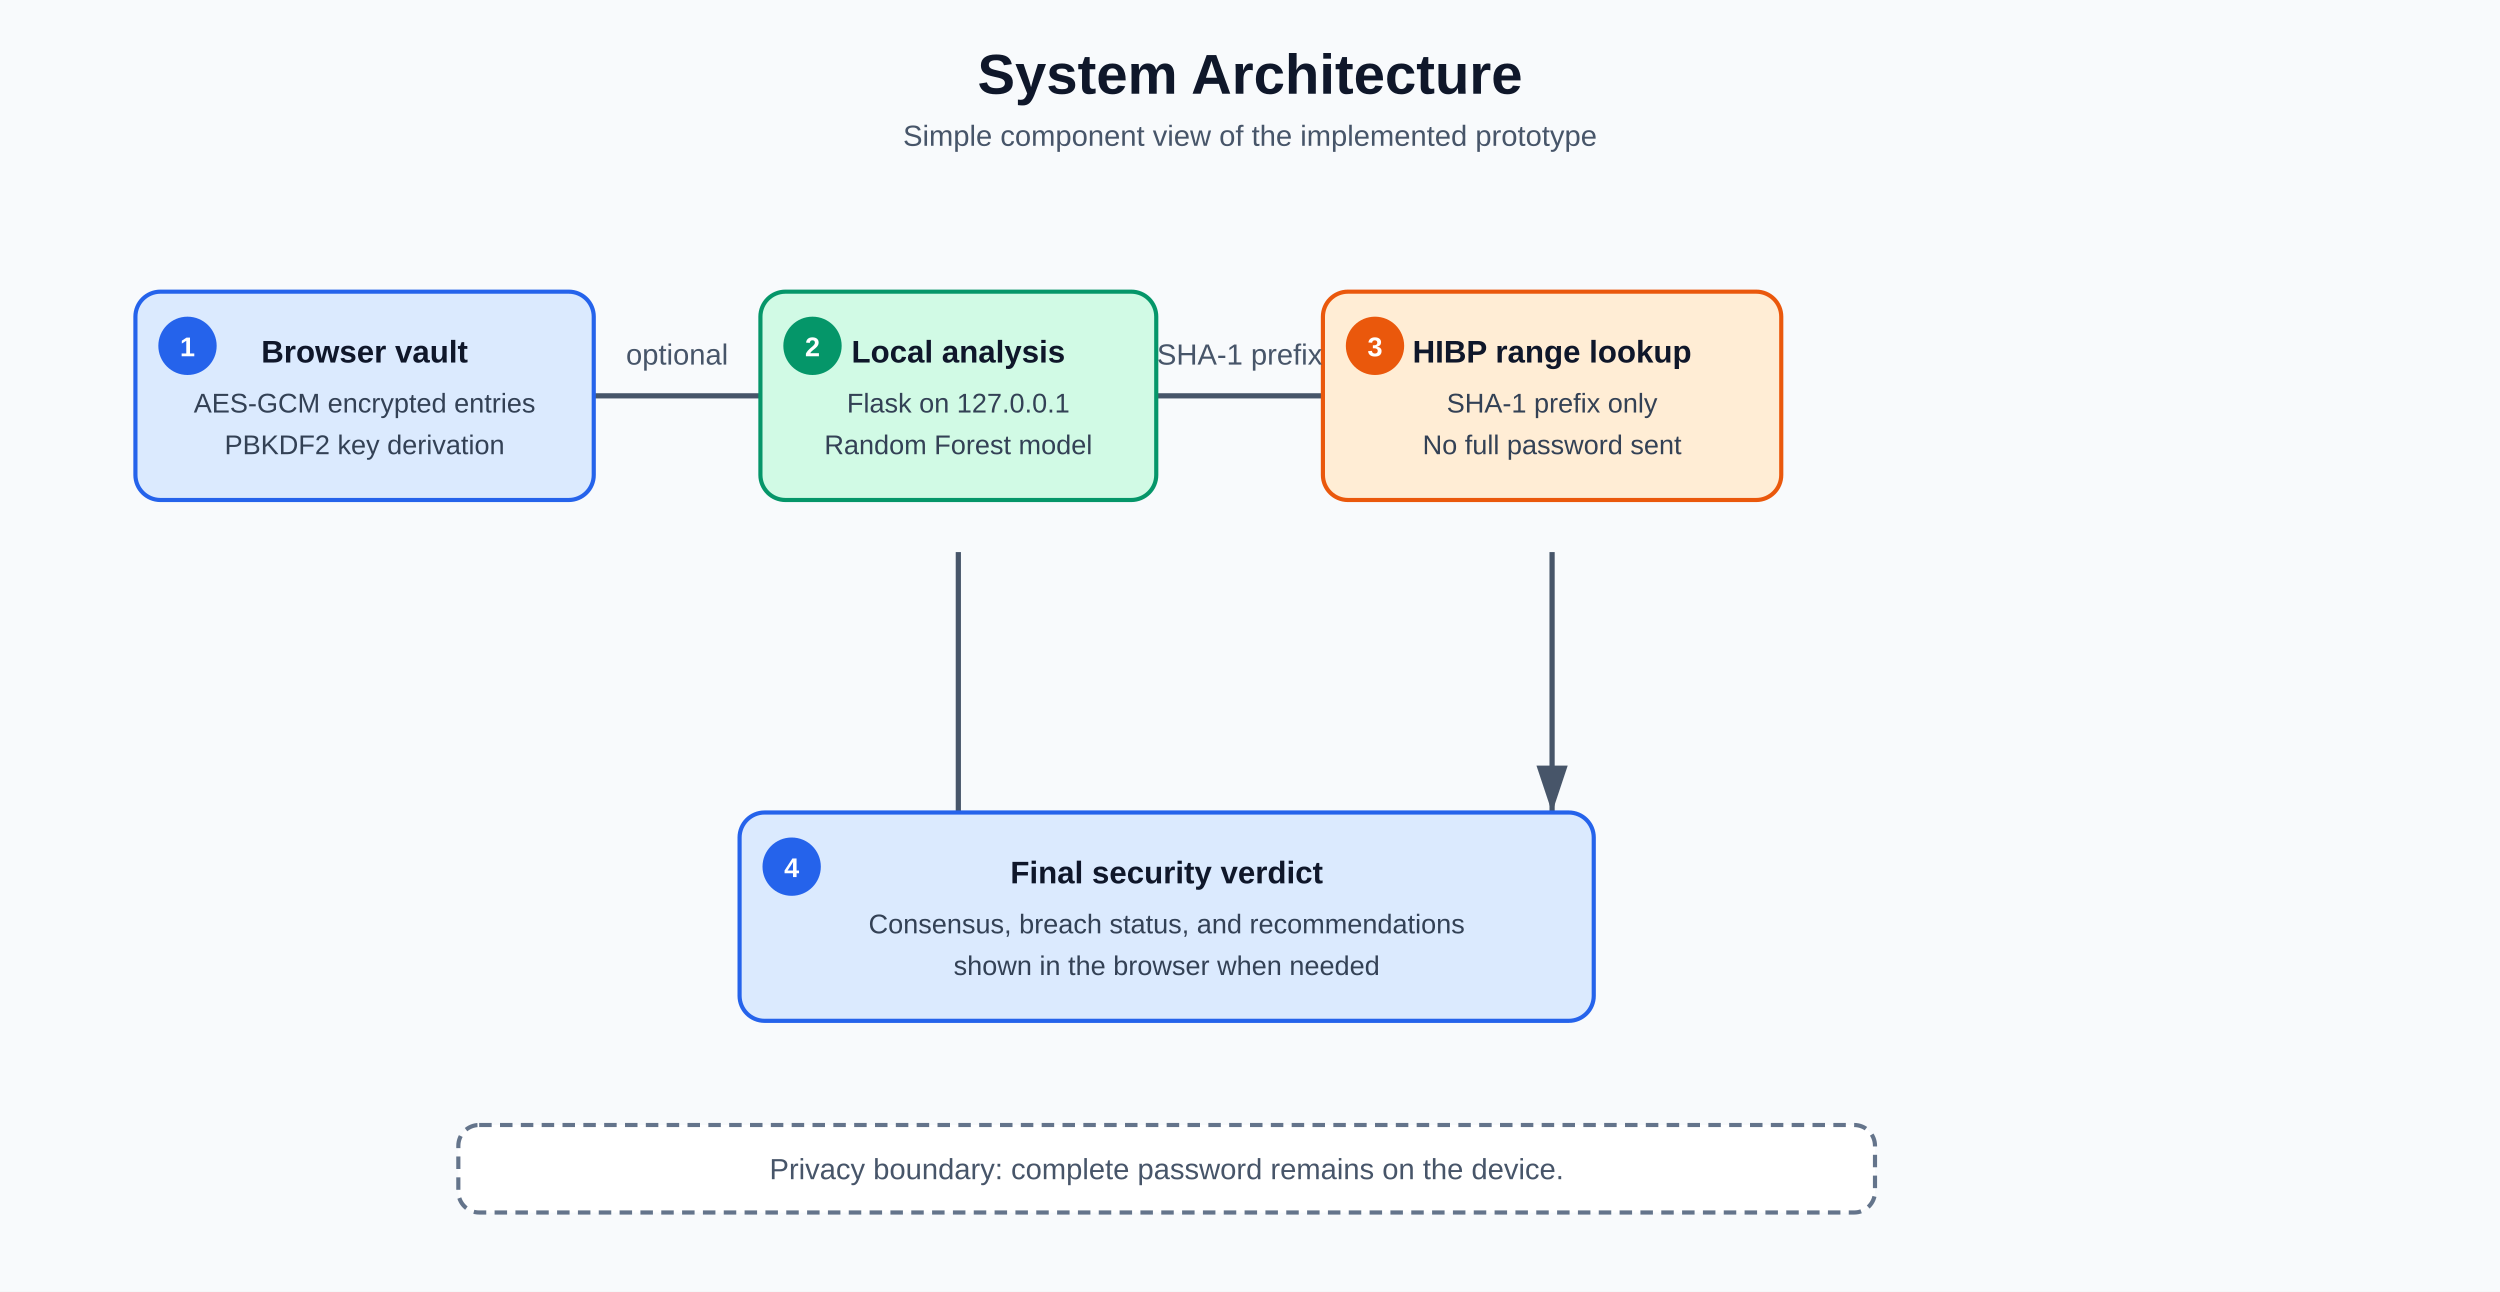
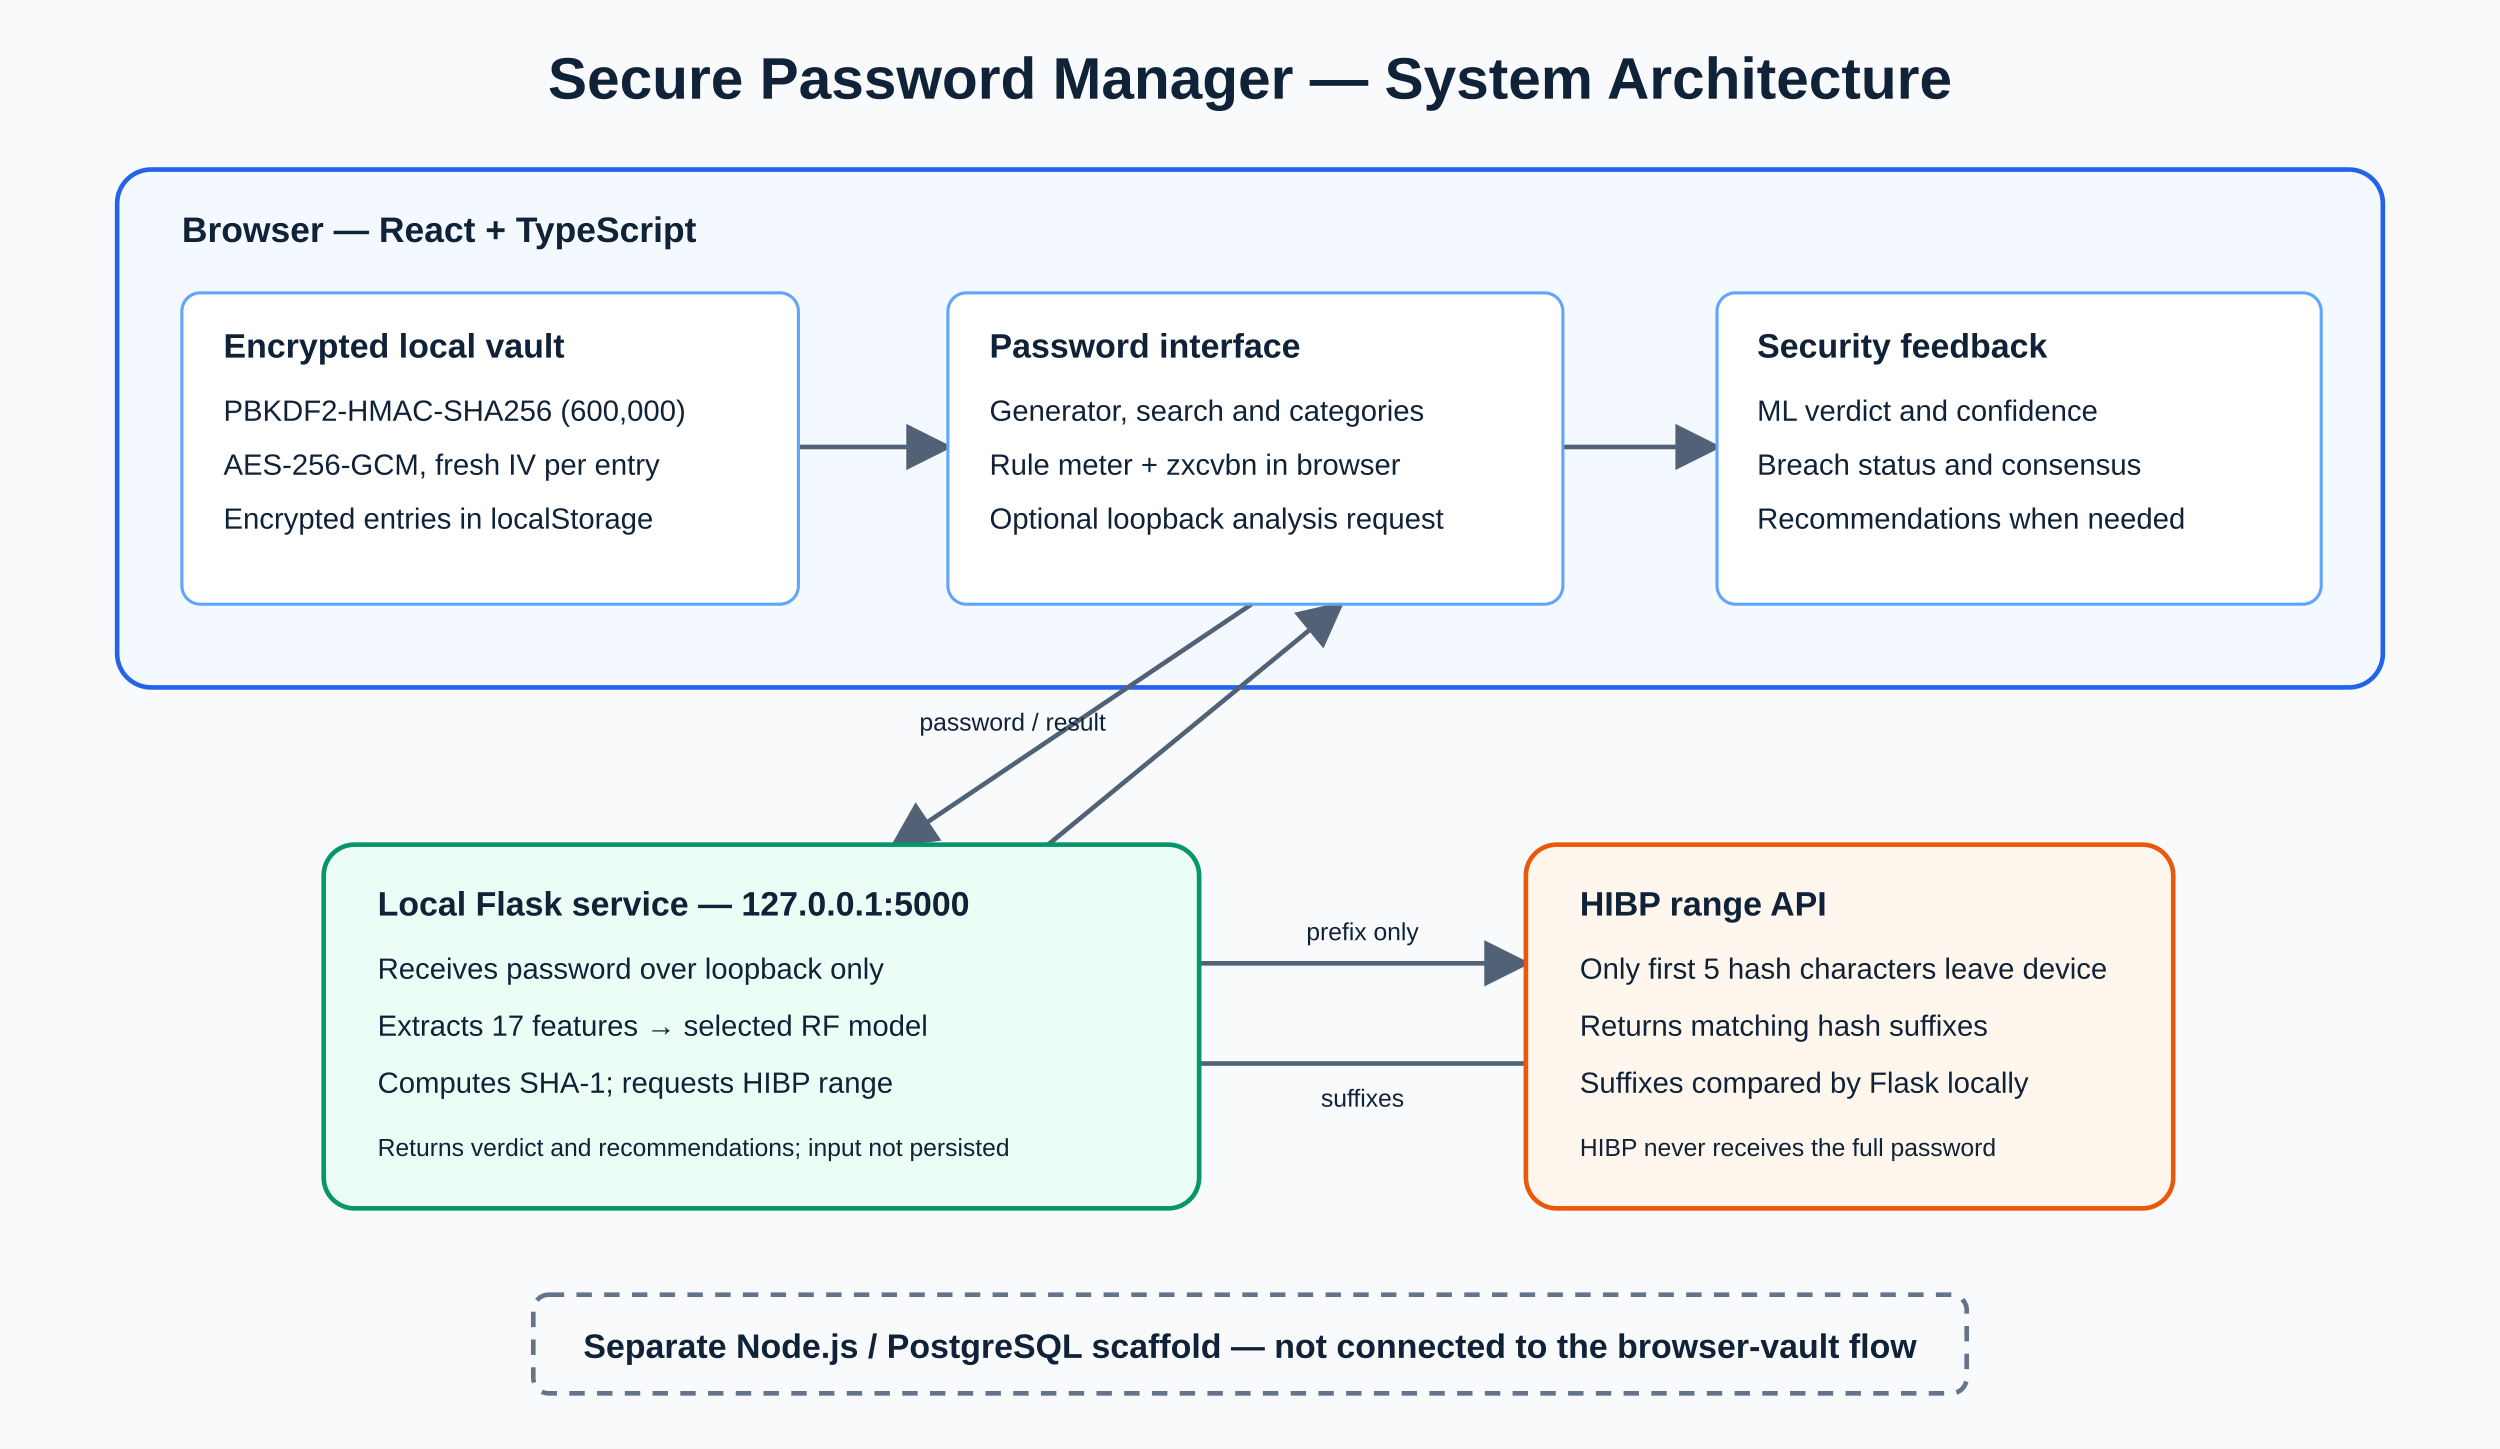
- <svg xmlns="http://www.w3.org/2000/svg" width="1200" height="620" viewBox="0 0 1200 620" role="img" aria-labelledby="title desc">
+ <svg xmlns="http://www.w3.org/2000/svg" width="1622" height="940" viewBox="0 0 1622 940" role="img" aria-labelledby="title desc">
  <defs>
-     <marker id="a" markerWidth="10" markerHeight="10" refX="9" refY="3" orient="auto">
-       <path d="M0 0L0 6L9 3z" fill="#475569" />
+     <marker id="arrow" markerWidth="12" markerHeight="12" refX="10" refY="6" orient="auto">
+       <path d="M1 1 L11 6 L1 11 z" fill="#526276" />
    </marker>
-     <style>.t{font:bold 27px Arial;fill:#0f172a}.h{font:bold 15px Arial;fill:#0f172a}.b{font:13px Arial;fill:#334155}.e{stroke:#475569;stroke-width:2.5;fill:none;marker-end:url(#a)}.n{font:bold 13px Arial;fill:#fff}.note{font:14px Arial;fill:#475569}</style>
+     <marker id="arrowL" markerWidth="12" markerHeight="12" refX="2" refY="6" orient="auto">
+       <path d="M11 1 L1 6 L11 11 z" fill="#526276" />
+     </marker>
+     <style>text{font-family:Arial,Helvetica,sans-serif;fill:#102238}.title{font-size:38px;font-weight:700}.group{font-size:23px;font-weight:700}.head{font-size:22px;font-weight:700}.body{font-size:19px}.small{font-size:16px}</style>
  </defs>
-   <rect width="1200" height="620" fill="#f8fafc" />
-   <text x="600" y="45" text-anchor="middle" class="t">System Architecture</text>
-   <text x="600" y="70" text-anchor="middle" class="note">Simple component view of the implemented prototype</text>
-   <path d="M285 190H365M555 190H635M460 265V390M745 265V390" class="e" />
-   <g>
-     <rect x="65" y="140" width="220" height="100" rx="12" fill="#dbeafe" stroke="#2563eb" stroke-width="2" />
-     <circle cx="90" cy="166" r="14" fill="#2563eb" />
-     <text x="90" y="171" text-anchor="middle" class="n">1</text>
-     <text x="175" y="174" text-anchor="middle" class="h">Browser vault</text>
-     <text x="175" y="198" text-anchor="middle" class="b">AES-GCM encrypted entries</text>
-     <text x="175" y="218" text-anchor="middle" class="b">PBKDF2 key derivation</text>
-   </g>
-   <g>
-     <rect x="365" y="140" width="190" height="100" rx="12" fill="#d1fae5" stroke="#059669" stroke-width="2" />
-     <circle cx="390" cy="166" r="14" fill="#059669" />
-     <text x="390" y="171" text-anchor="middle" class="n">2</text>
-     <text x="460" y="174" text-anchor="middle" class="h">Local analysis</text>
-     <text x="460" y="198" text-anchor="middle" class="b">Flask on 127.0.0.1</text>
-     <text x="460" y="218" text-anchor="middle" class="b">Random Forest model</text>
-   </g>
-   <g>
-     <rect x="635" y="140" width="220" height="100" rx="12" fill="#ffedd5" stroke="#ea580c" stroke-width="2" />
-     <circle cx="660" cy="166" r="14" fill="#ea580c" />
-     <text x="660" y="171" text-anchor="middle" class="n">3</text>
-     <text x="745" y="174" text-anchor="middle" class="h">HIBP range lookup</text>
-     <text x="745" y="198" text-anchor="middle" class="b">SHA-1 prefix only</text>
-     <text x="745" y="218" text-anchor="middle" class="b">No full password sent</text>
-   </g>
-   <g>
-     <rect x="355" y="390" width="410" height="100" rx="12" fill="#dbeafe" stroke="#2563eb" stroke-width="2" />
-     <circle cx="380" cy="416" r="14" fill="#2563eb" />
-     <text x="380" y="421" text-anchor="middle" class="n">4</text>
-     <text x="560" y="424" text-anchor="middle" class="h">Final security verdict</text>
-     <text x="560" y="448" text-anchor="middle" class="b">Consensus, breach status, and recommendations</text>
-     <text x="560" y="468" text-anchor="middle" class="b">shown in the browser when needed</text>
-   </g>
-   <text x="325" y="175" text-anchor="middle" class="note">optional</text>
-   <text x="595" y="175" text-anchor="middle" class="note">SHA-1 prefix</text>
-   <rect x="220" y="540" width="680" height="42" rx="10" fill="#fff" stroke="#64748b" stroke-width="2" stroke-dasharray="6 4" />
-   <text x="560" y="566" text-anchor="middle" class="note">Privacy boundary: complete password remains on the device.</text>
+   <rect width="1622" height="940" fill="#f8fafc" />
+   <text class="title" x="811" y="64" text-anchor="middle">Secure Password Manager — System Architecture</text>
+   <rect x="76" y="110" width="1470" height="336" rx="22" fill="#f4f8ff" stroke="#2563eb" stroke-width="3" />
+   <text class="group" x="118" y="157">Browser — React + TypeScript</text>
+   <path d="M 812 392 L 580 548" stroke="#526276" stroke-width="3" fill="none" marker-end="url(#arrow)" />
+   <path d="M 680 548 L 870 392" stroke="#526276" stroke-width="3" fill="none" marker-end="url(#arrow)" />
+   <text class="small" x="657" y="474" text-anchor="middle">password / result</text>
+   <path d="M 778 625 L 990 625" stroke="#526276" stroke-width="3" fill="none" marker-end="url(#arrow)" />
+   <path d="M 990 690 L 778 690" stroke="#526276" stroke-width="3" fill="none" marker-end="url(#arrowL)" />
+   <text class="small" x="884" y="610" text-anchor="middle" fill="#047857">prefix only</text>
+   <text class="small" x="884" y="718" text-anchor="middle" fill="#c2410c">suffixes</text>
+   <path d="M 518 290 L 615 290" stroke="#526276" stroke-width="3" fill="none" marker-end="url(#arrow)" />
+   <path d="M 1014 290 L 1114 290" stroke="#526276" stroke-width="3" fill="none" marker-end="url(#arrow)" />
+   <rect x="118" y="190" width="400" height="202" rx="12" fill="#ffffff" stroke="#60a5fa" stroke-width="2" />
+   <text class="head" x="145" y="232">Encrypted local vault</text>
+   <text class="body" x="145" y="273">PBKDF2-HMAC-SHA256 (600,000)</text>
+   <text class="body" x="145" y="308">AES-256-GCM, fresh IV per entry</text>
+   <text class="body" x="145" y="343">Encrypted entries in localStorage</text>
+   <rect x="615" y="190" width="399" height="202" rx="12" fill="#ffffff" stroke="#60a5fa" stroke-width="2" />
+   <text class="head" x="642" y="232">Password interface</text>
+   <text class="body" x="642" y="273">Generator, search and categories</text>
+   <text class="body" x="642" y="308">Rule meter + zxcvbn in browser</text>
+   <text class="body" x="642" y="343">Optional loopback analysis request</text>
+   <rect x="1114" y="190" width="392" height="202" rx="12" fill="#ffffff" stroke="#60a5fa" stroke-width="2" />
+   <text class="head" x="1140" y="232">Security feedback</text>
+   <text class="body" x="1140" y="273">ML verdict and confidence</text>
+   <text class="body" x="1140" y="308">Breach status and consensus</text>
+   <text class="body" x="1140" y="343">Recommendations when needed</text>
+   <rect x="210" y="548" width="568" height="236" rx="20" fill="#ecfdf5" stroke="#059669" stroke-width="3" />
+   <text class="head" x="245" y="594" fill="#065f46">Local Flask service — 127.0.0.1:5000</text>
+   <text class="body" x="245" y="635">Receives password over loopback only</text>
+   <text class="body" x="245" y="672">Extracts 17 features → selected RF model</text>
+   <text class="body" x="245" y="709">Computes SHA-1; requests HIBP range</text>
+   <text class="small" x="245" y="750" fill="#475569">Returns verdict and recommendations; input not persisted</text>
+   <rect x="990" y="548" width="420" height="236" rx="20" fill="#fff7ed" stroke="#ea580c" stroke-width="3" />
+   <text class="head" x="1025" y="594" fill="#9a3412">HIBP range API</text>
+   <text class="body" x="1025" y="635">Only first 5 hash characters leave device</text>
+   <text class="body" x="1025" y="672">Returns matching hash suffixes</text>
+   <text class="body" x="1025" y="709">Suffixes compared by Flask locally</text>
+   <text class="small" x="1025" y="750" fill="#475569">HIBP never receives the full password</text>
+   <rect x="346" y="840" width="930" height="64" rx="10" fill="#f8fafc" stroke="#64748b" stroke-width="3" stroke-dasharray="10 8" />
+   <text class="head" x="811" y="881" text-anchor="middle" fill="#334155">Separate Node.js / PostgreSQL scaffold — not connected to the browser-vault flow</text>
</svg>
